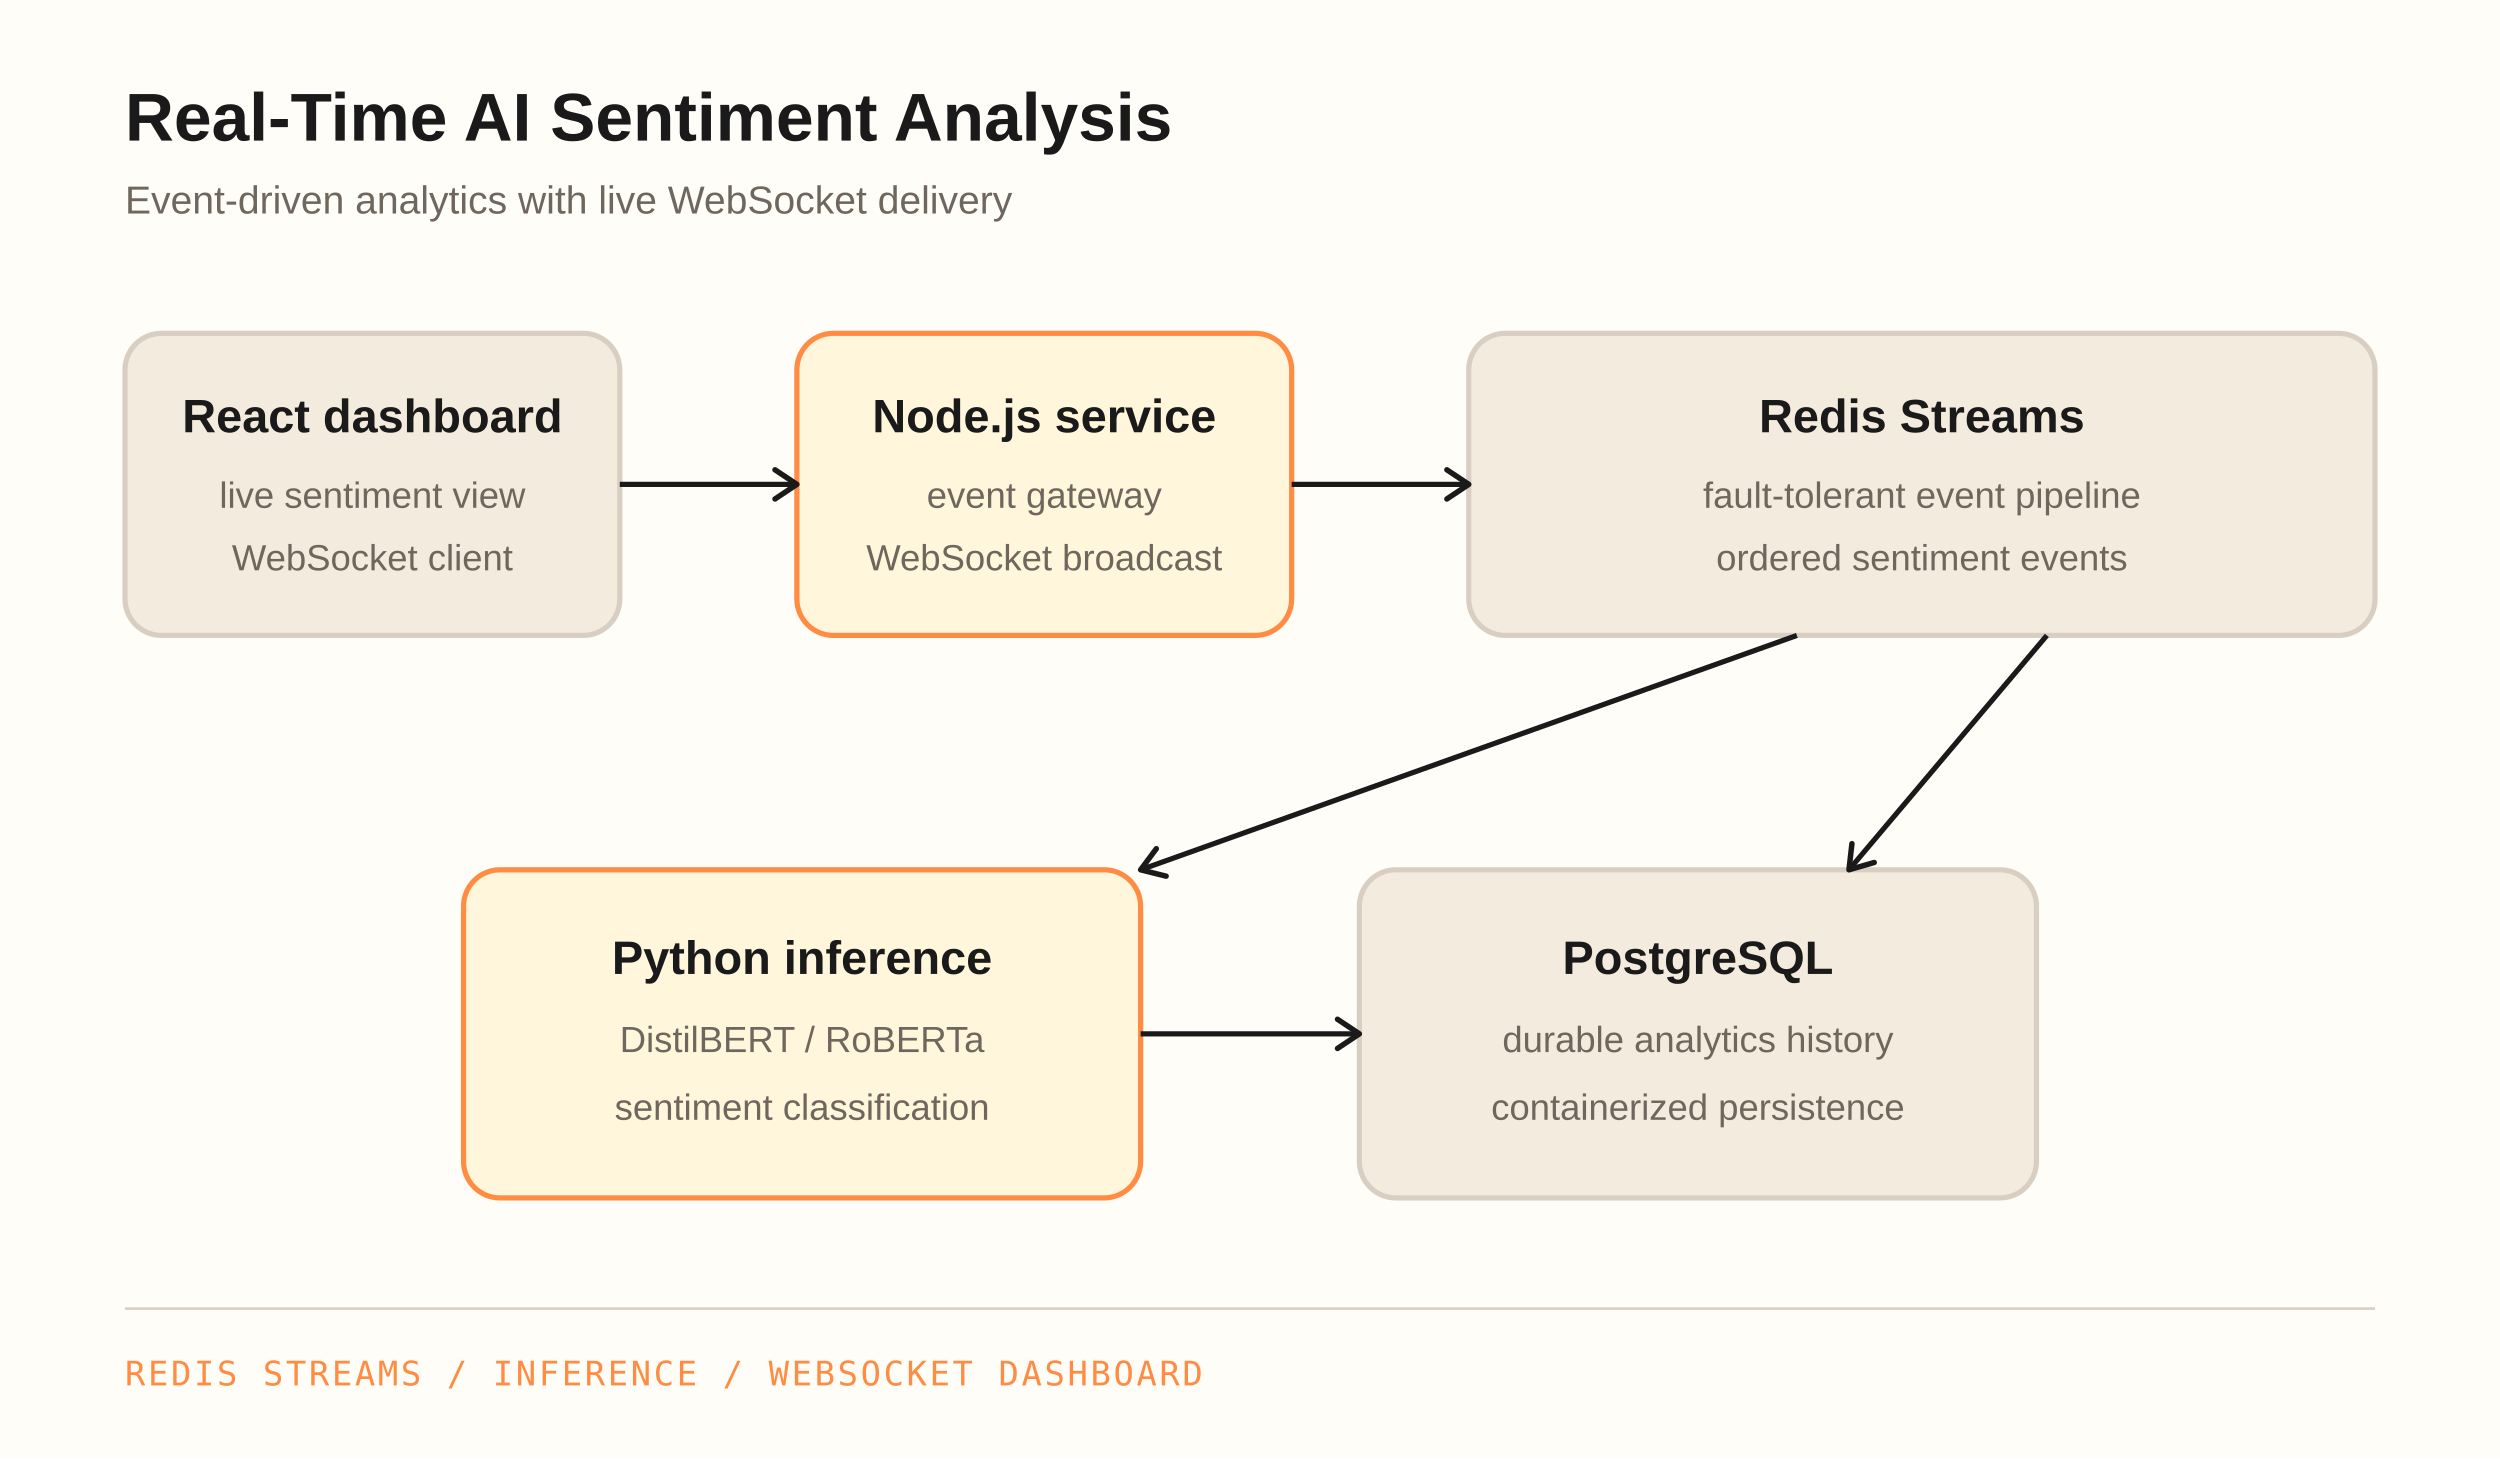
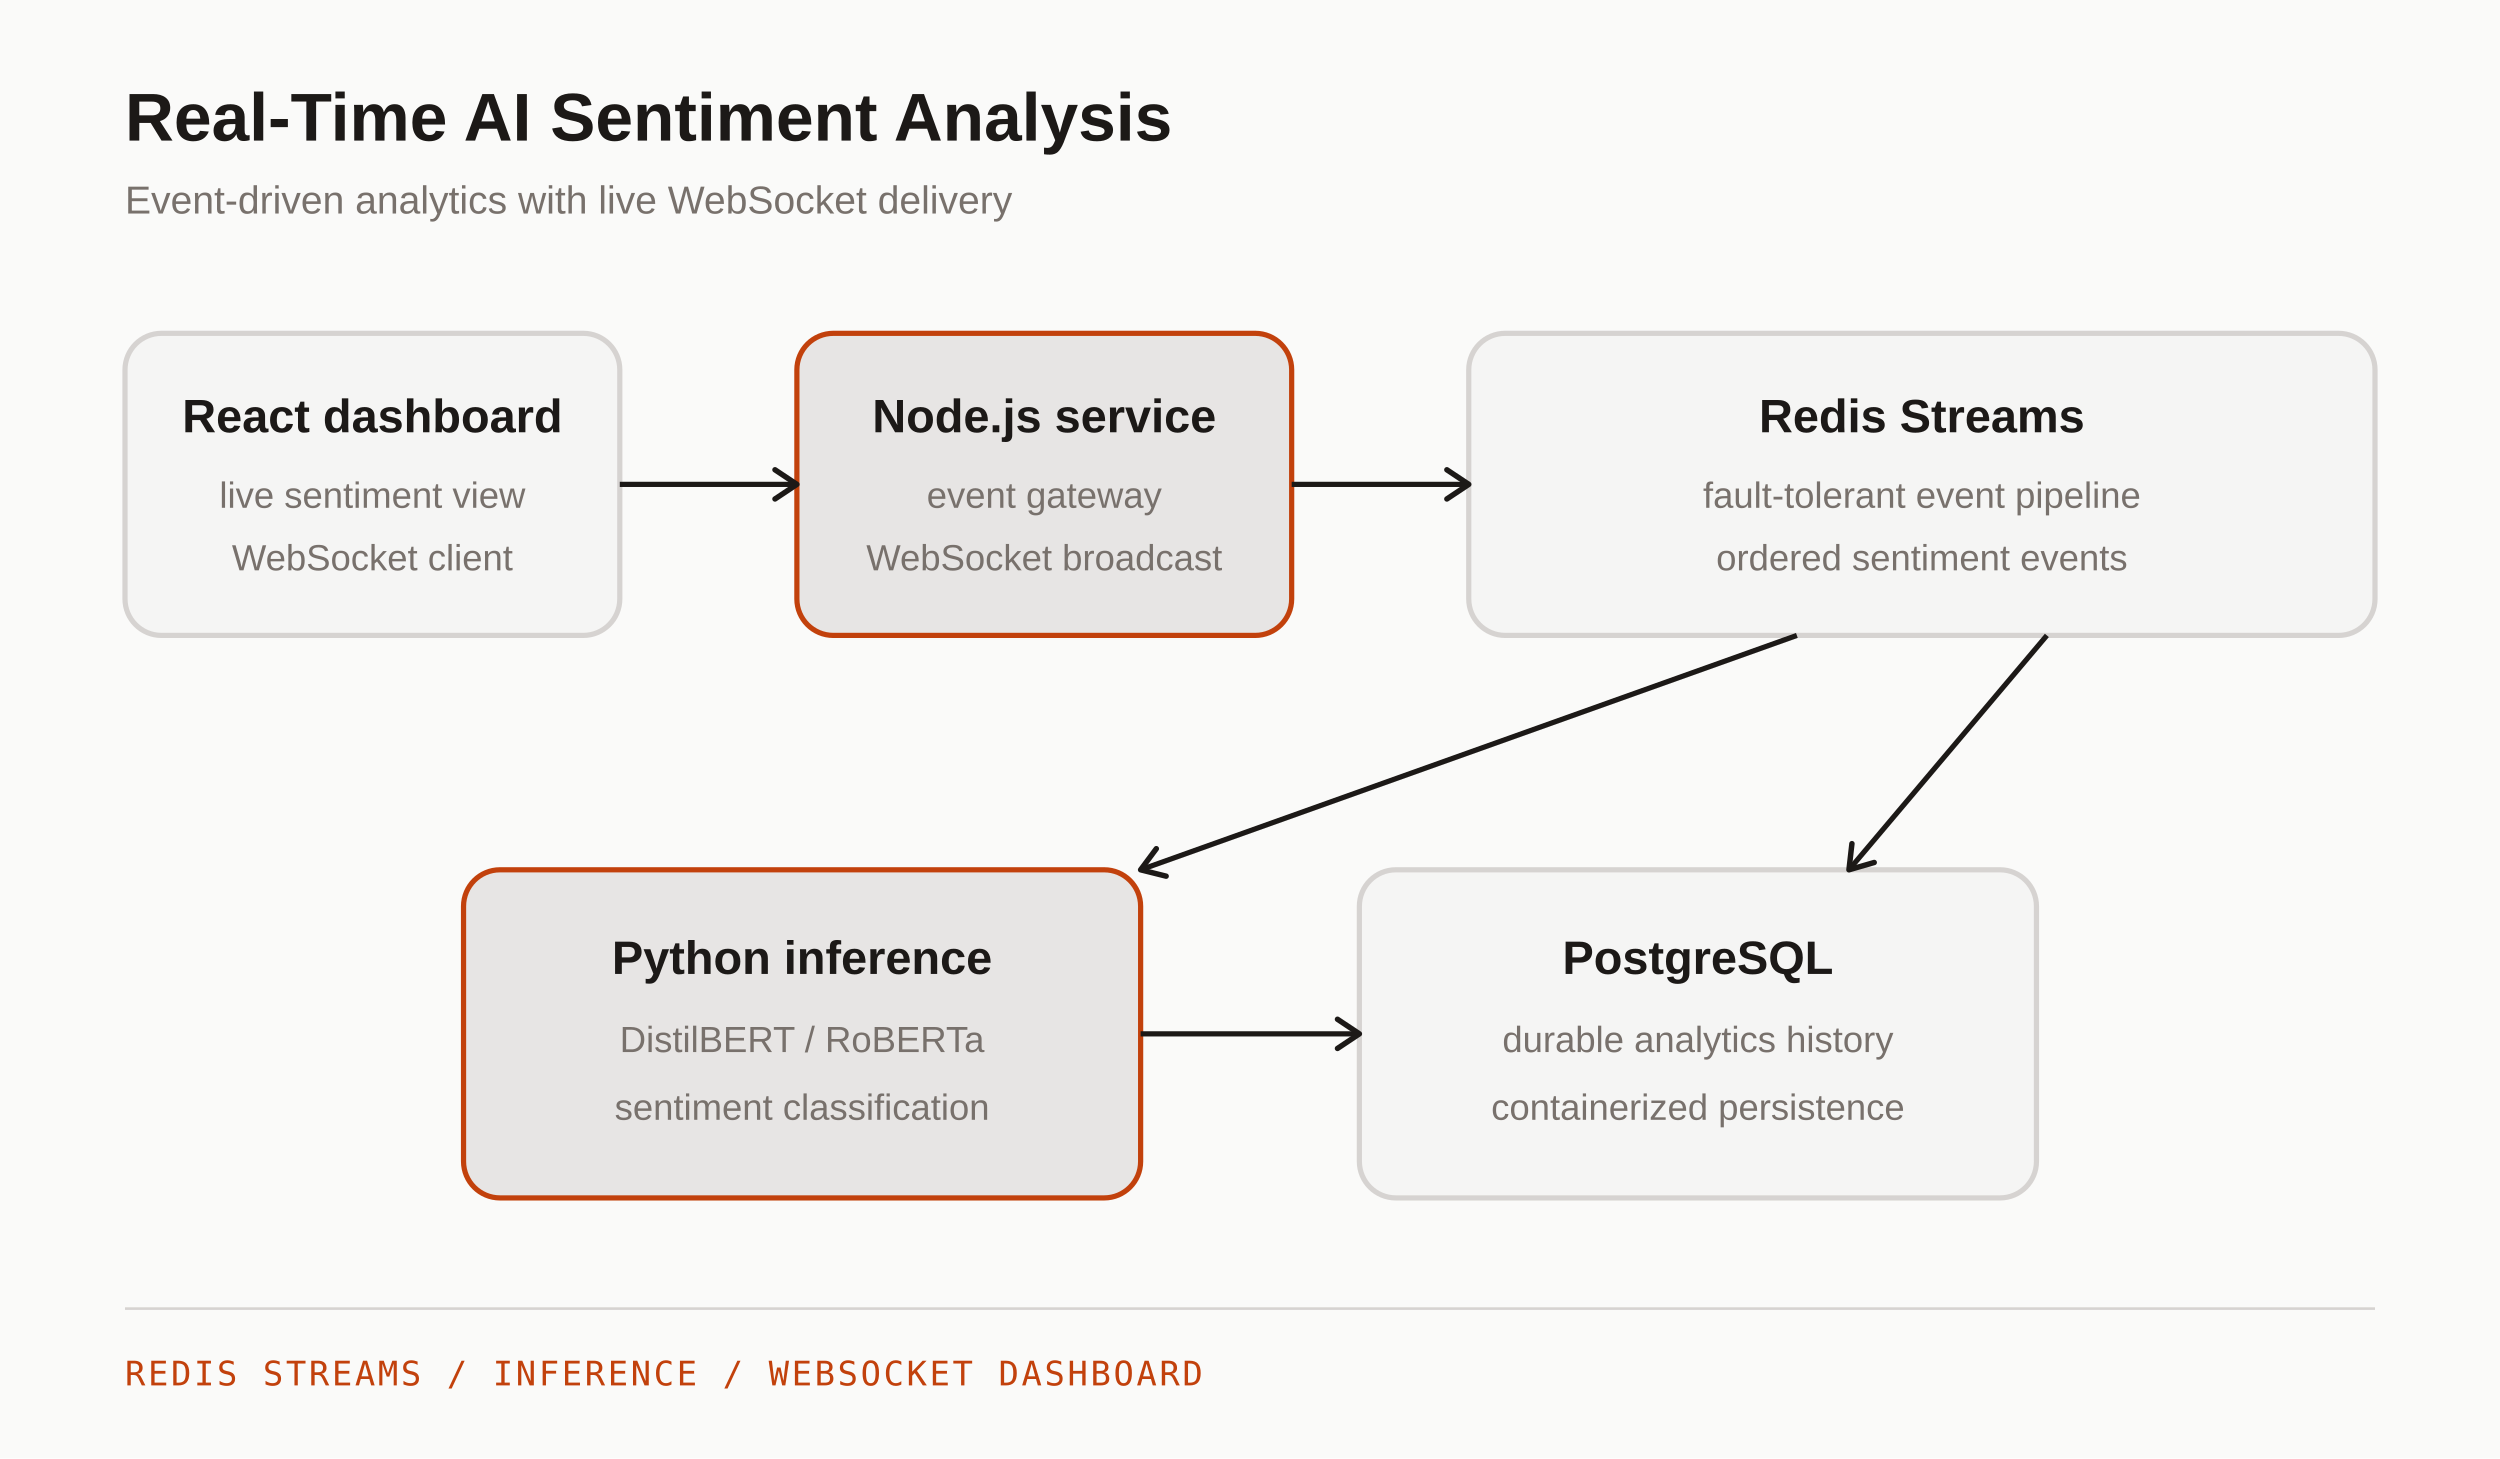
<svg xmlns="http://www.w3.org/2000/svg" viewBox="0 0 960 560" role="img" aria-labelledby="title desc">
  <defs>
    <marker id="arrow" viewBox="0 0 10 10" refX="8" refY="5" markerWidth="7" markerHeight="7" orient="auto-start-reverse">
-       <path d="M2 1L8 5L2 9" fill="none" stroke="#1a1a1a" stroke-width="1.5" stroke-linecap="round" stroke-linejoin="round" />
+       <path d="M2 1L8 5L2 9" fill="none" stroke="#1c1917" stroke-width="1.5" stroke-linecap="round" stroke-linejoin="round" />
    </marker>
  </defs>
-   <rect width="960" height="560" fill="#fffdf8" />
-   <text x="48" y="54" fill="#1a1a1a" font-family="Arial, sans-serif" font-size="26" font-weight="700">Real-Time AI Sentiment Analysis</text>
-   <text x="48" y="82" fill="#6f675d" font-family="Arial, sans-serif" font-size="15">Event-driven analytics with live WebSocket delivery</text>
-   <rect x="48" y="128" width="190" height="116" rx="14" fill="#f3ebdd" stroke="#d8cfc2" stroke-width="2" />
-   <text x="143" y="166" text-anchor="middle" fill="#1a1a1a" font-family="Arial, sans-serif" font-size="18" font-weight="700">React dashboard</text>
-   <text x="143" y="195" text-anchor="middle" fill="#6f675d" font-family="Arial, sans-serif" font-size="14">live sentiment view</text>
-   <text x="143" y="219" text-anchor="middle" fill="#6f675d" font-family="Arial, sans-serif" font-size="14">WebSocket client</text>
-   <rect x="306" y="128" width="190" height="116" rx="14" fill="#fff6db" stroke="#ff8c42" stroke-width="2" />
-   <text x="401" y="166" text-anchor="middle" fill="#1a1a1a" font-family="Arial, sans-serif" font-size="18" font-weight="700">Node.js service</text>
-   <text x="401" y="195" text-anchor="middle" fill="#6f675d" font-family="Arial, sans-serif" font-size="14">event gateway</text>
-   <text x="401" y="219" text-anchor="middle" fill="#6f675d" font-family="Arial, sans-serif" font-size="14">WebSocket broadcast</text>
-   <rect x="564" y="128" width="348" height="116" rx="14" fill="#f3ebdd" stroke="#d8cfc2" stroke-width="2" />
-   <text x="738" y="166" text-anchor="middle" fill="#1a1a1a" font-family="Arial, sans-serif" font-size="18" font-weight="700">Redis Streams</text>
-   <text x="738" y="195" text-anchor="middle" fill="#6f675d" font-family="Arial, sans-serif" font-size="14">fault-tolerant event pipeline</text>
-   <text x="738" y="219" text-anchor="middle" fill="#6f675d" font-family="Arial, sans-serif" font-size="14">ordered sentiment events</text>
-   <line x1="238" y1="186" x2="306" y2="186" stroke="#1a1a1a" stroke-width="2" marker-end="url(#arrow)" />
-   <line x1="496" y1="186" x2="564" y2="186" stroke="#1a1a1a" stroke-width="2" marker-end="url(#arrow)" />
-   <rect x="178" y="334" width="260" height="126" rx="14" fill="#fff6db" stroke="#ff8c42" stroke-width="2" />
-   <text x="308" y="374" text-anchor="middle" fill="#1a1a1a" font-family="Arial, sans-serif" font-size="18" font-weight="700">Python inference</text>
-   <text x="308" y="404" text-anchor="middle" fill="#6f675d" font-family="Arial, sans-serif" font-size="14">DistilBERT / RoBERTa</text>
-   <text x="308" y="430" text-anchor="middle" fill="#6f675d" font-family="Arial, sans-serif" font-size="14">sentiment classification</text>
-   <rect x="522" y="334" width="260" height="126" rx="14" fill="#f3ebdd" stroke="#d8cfc2" stroke-width="2" />
-   <text x="652" y="374" text-anchor="middle" fill="#1a1a1a" font-family="Arial, sans-serif" font-size="18" font-weight="700">PostgreSQL</text>
-   <text x="652" y="404" text-anchor="middle" fill="#6f675d" font-family="Arial, sans-serif" font-size="14">durable analytics history</text>
-   <text x="652" y="430" text-anchor="middle" fill="#6f675d" font-family="Arial, sans-serif" font-size="14">containerized persistence</text>
-   <line x1="690" y1="244" x2="438" y2="334" stroke="#1a1a1a" stroke-width="2" marker-end="url(#arrow)" />
-   <line x1="786" y1="244" x2="710" y2="334" stroke="#1a1a1a" stroke-width="2" marker-end="url(#arrow)" />
-   <line x1="438" y1="397" x2="522" y2="397" stroke="#1a1a1a" stroke-width="2" marker-end="url(#arrow)" />
-   <rect x="48" y="502" width="864" height="1" fill="#d8cfc2" />
-   <text x="48" y="532" fill="#ff8c42" font-family="monospace" font-size="13" letter-spacing="1">REDIS STREAMS / INFERENCE / WEBSOCKET DASHBOARD</text>
+   <rect width="960" height="560" fill="#fafaf9" />
+   <text x="48" y="54" fill="#1c1917" font-family="Arial, sans-serif" font-size="26" font-weight="700">Real-Time AI Sentiment Analysis</text>
+   <text x="48" y="82" fill="#78716c" font-family="Arial, sans-serif" font-size="15">Event-driven analytics with live WebSocket delivery</text>
+   <rect x="48" y="128" width="190" height="116" rx="14" fill="#f5f5f4" stroke="#d6d3d1" stroke-width="2" />
+   <text x="143" y="166" text-anchor="middle" fill="#1c1917" font-family="Arial, sans-serif" font-size="18" font-weight="700">React dashboard</text>
+   <text x="143" y="195" text-anchor="middle" fill="#78716c" font-family="Arial, sans-serif" font-size="14">live sentiment view</text>
+   <text x="143" y="219" text-anchor="middle" fill="#78716c" font-family="Arial, sans-serif" font-size="14">WebSocket client</text>
+   <rect x="306" y="128" width="190" height="116" rx="14" fill="#e7e5e4" stroke="#c2410c" stroke-width="2" />
+   <text x="401" y="166" text-anchor="middle" fill="#1c1917" font-family="Arial, sans-serif" font-size="18" font-weight="700">Node.js service</text>
+   <text x="401" y="195" text-anchor="middle" fill="#78716c" font-family="Arial, sans-serif" font-size="14">event gateway</text>
+   <text x="401" y="219" text-anchor="middle" fill="#78716c" font-family="Arial, sans-serif" font-size="14">WebSocket broadcast</text>
+   <rect x="564" y="128" width="348" height="116" rx="14" fill="#f5f5f4" stroke="#d6d3d1" stroke-width="2" />
+   <text x="738" y="166" text-anchor="middle" fill="#1c1917" font-family="Arial, sans-serif" font-size="18" font-weight="700">Redis Streams</text>
+   <text x="738" y="195" text-anchor="middle" fill="#78716c" font-family="Arial, sans-serif" font-size="14">fault-tolerant event pipeline</text>
+   <text x="738" y="219" text-anchor="middle" fill="#78716c" font-family="Arial, sans-serif" font-size="14">ordered sentiment events</text>
+   <line x1="238" y1="186" x2="306" y2="186" stroke="#1c1917" stroke-width="2" marker-end="url(#arrow)" />
+   <line x1="496" y1="186" x2="564" y2="186" stroke="#1c1917" stroke-width="2" marker-end="url(#arrow)" />
+   <rect x="178" y="334" width="260" height="126" rx="14" fill="#e7e5e4" stroke="#c2410c" stroke-width="2" />
+   <text x="308" y="374" text-anchor="middle" fill="#1c1917" font-family="Arial, sans-serif" font-size="18" font-weight="700">Python inference</text>
+   <text x="308" y="404" text-anchor="middle" fill="#78716c" font-family="Arial, sans-serif" font-size="14">DistilBERT / RoBERTa</text>
+   <text x="308" y="430" text-anchor="middle" fill="#78716c" font-family="Arial, sans-serif" font-size="14">sentiment classification</text>
+   <rect x="522" y="334" width="260" height="126" rx="14" fill="#f5f5f4" stroke="#d6d3d1" stroke-width="2" />
+   <text x="652" y="374" text-anchor="middle" fill="#1c1917" font-family="Arial, sans-serif" font-size="18" font-weight="700">PostgreSQL</text>
+   <text x="652" y="404" text-anchor="middle" fill="#78716c" font-family="Arial, sans-serif" font-size="14">durable analytics history</text>
+   <text x="652" y="430" text-anchor="middle" fill="#78716c" font-family="Arial, sans-serif" font-size="14">containerized persistence</text>
+   <line x1="690" y1="244" x2="438" y2="334" stroke="#1c1917" stroke-width="2" marker-end="url(#arrow)" />
+   <line x1="786" y1="244" x2="710" y2="334" stroke="#1c1917" stroke-width="2" marker-end="url(#arrow)" />
+   <line x1="438" y1="397" x2="522" y2="397" stroke="#1c1917" stroke-width="2" marker-end="url(#arrow)" />
+   <rect x="48" y="502" width="864" height="1" fill="#d6d3d1" />
+   <text x="48" y="532" fill="#c2410c" font-family="monospace" font-size="13" letter-spacing="1">REDIS STREAMS / INFERENCE / WEBSOCKET DASHBOARD</text>
</svg>
